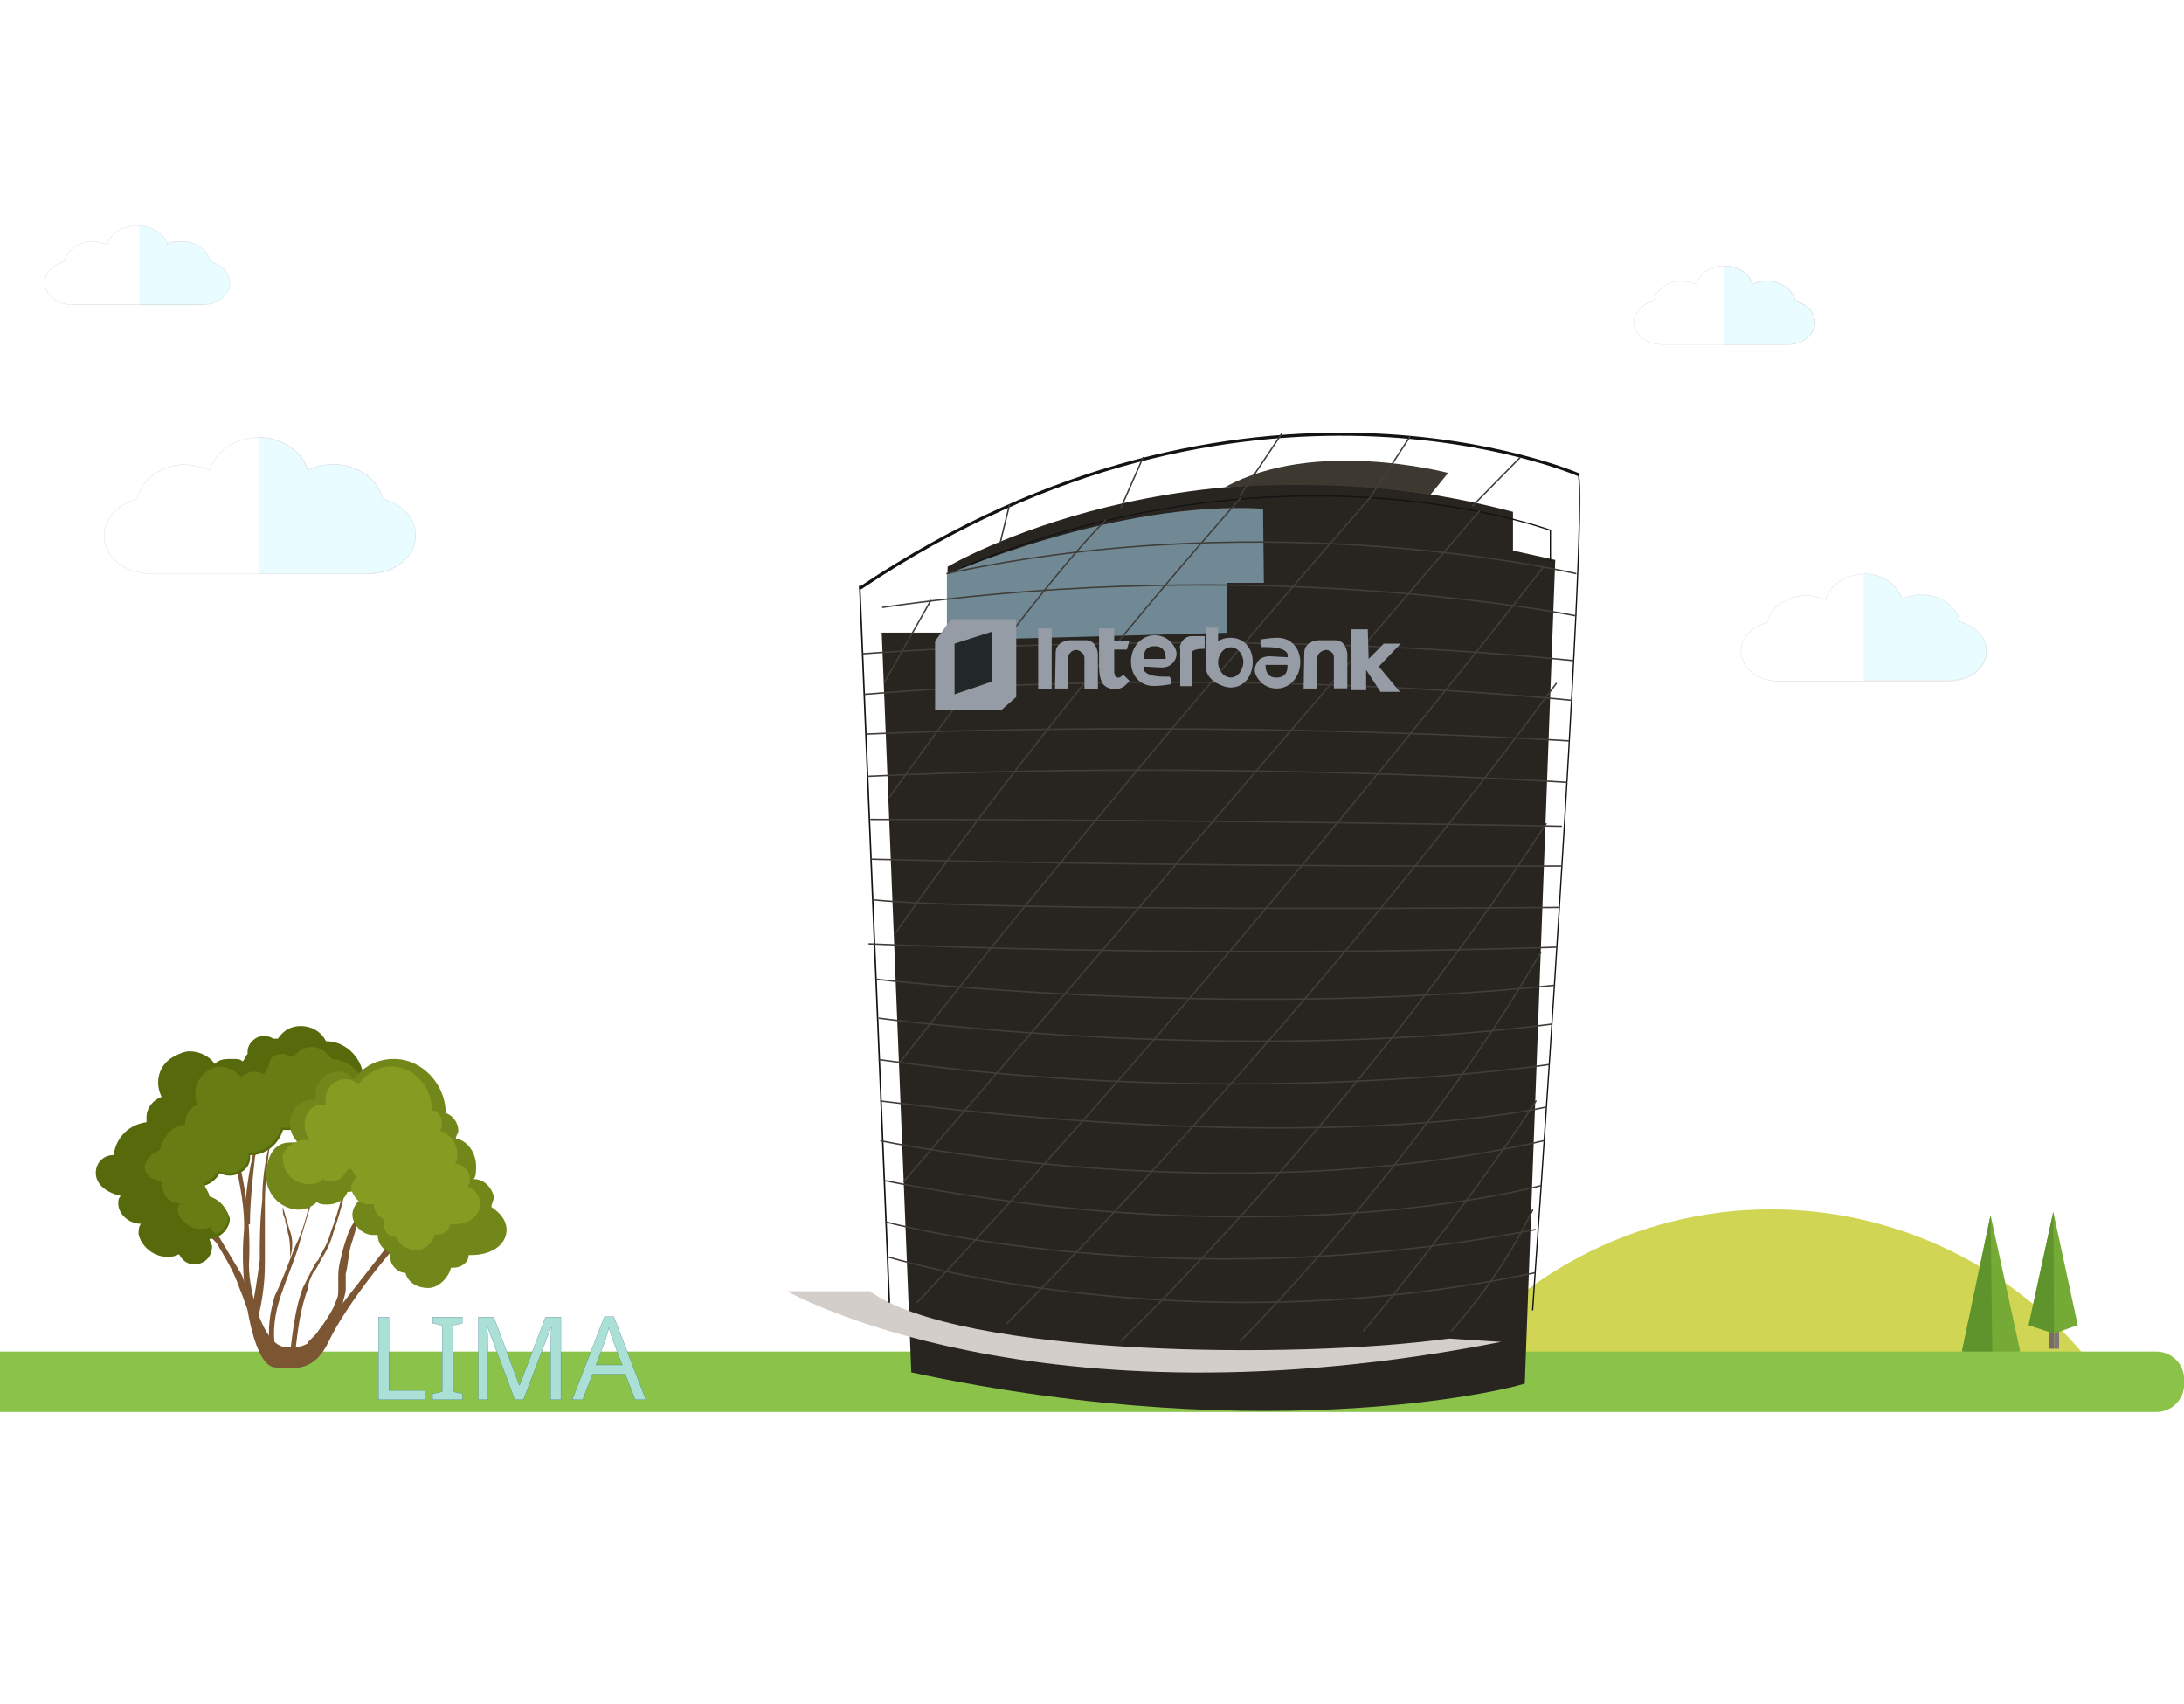
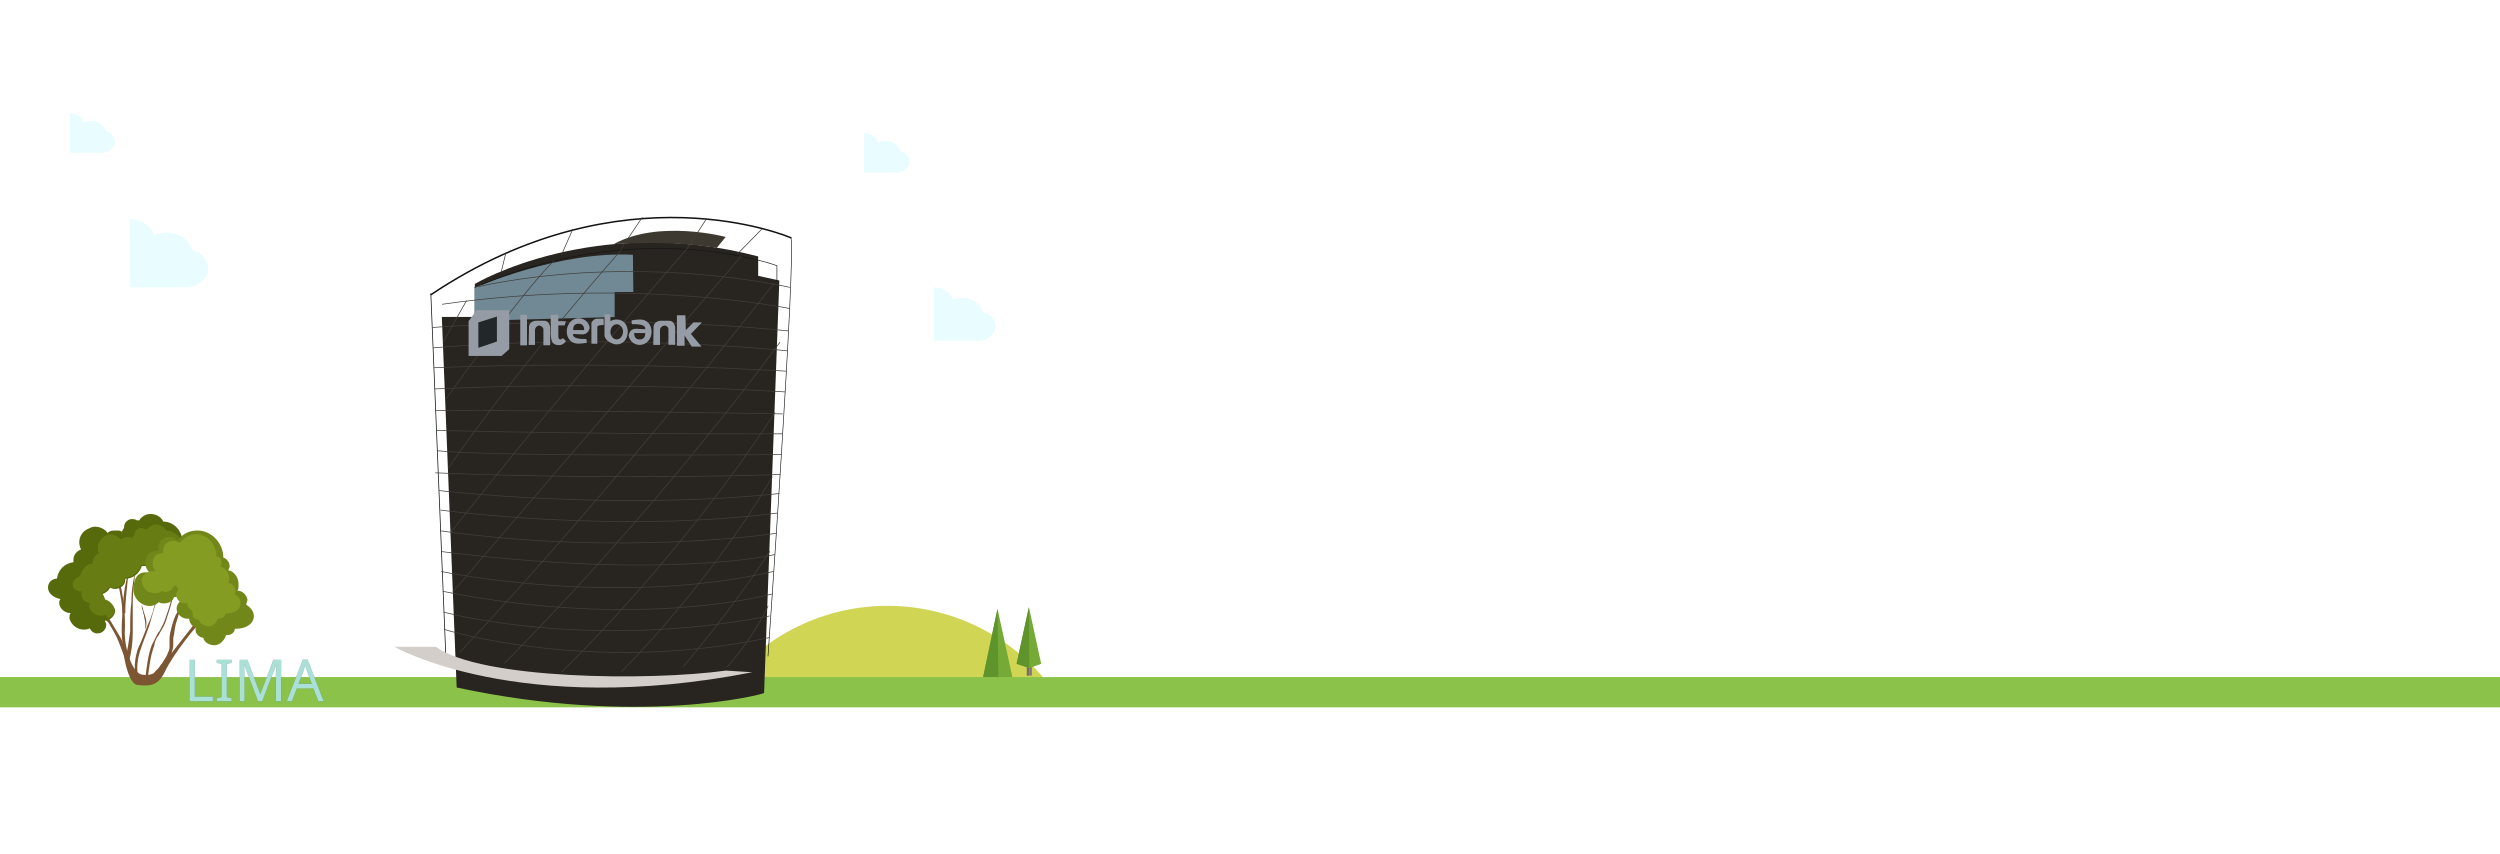
- <svg xmlns="http://www.w3.org/2000/svg" id="lima" viewBox="0 0 1313.3 1024" shape-rendering="geometricPrecision" text-rendering="geometricPrecision">
+ <svg xmlns="http://www.w3.org/2000/svg" id="lima" viewBox="0 0 3000 1024" shape-rendering="geometricPrecision" text-rendering="geometricPrecision">
  <g id="lima-capa_1">
    <g id="lima-g1" transform="matrix(1 0 0 1 83.69995 0)">
      <path id="lima-path1" d="M1014.1,360.5C1016.6,351.9,1025.8,345.3,1037,345.3C1048.2,345.3,1057.8,351.9,1059.9,360.5C1063.5,359,1067.5,358,1071.6,358C1083.3,358,1092.9,365.1,1095,374.3C1104.1,376.8,1110.8,383.4,1110.8,391.6L1110.8,391.6C1110.8,401.8,1101.1,409.4,1088.9,409.4L985.1,409.4C972.9,409.4,963.2,401.3,963.2,391.6L963.2,391.6C963.2,383.5,969.8,376.4,979,374.3C981,365.2,990.7,358,1002.4,358C1006.5,358,1010.5,359,1014.1,360.5Z" clip-rule="evenodd" fill="rgb(255,255,255)" fill-rule="evenodd" stroke="rgb(96,96,96)" stroke-width="0.05" stroke-miterlimit="5.044" />
      <path id="lima-path2" d="M1037,344.8L1037,344.8C1048.2,344.8,1057.3,351.4,1059.9,360C1063.5,358.5,1067.5,357.5,1071.6,357.5C1083.3,357.5,1092.9,364.6,1095,373.8C1104.1,376.3,1110.8,382.9,1110.8,391.1L1110.8,391.1C1110.8,401.3,1101.1,408.9,1088.9,408.9L1037,408.9" clip-rule="evenodd" fill="rgb(233,252,255)" fill-rule="evenodd" stroke="rgb(96,96,96)" stroke-width="0.05" stroke-miterlimit="5.044" />
    </g>
    <g id="lima-g2" transform="matrix(1 0 0 1 -478.45 0)">
      <path id="lima-path3" d="M543,147.1C544.5,140.5,551.6,135.9,559.8,135.9C568,135.9,575,141,576.6,147.1C579.1,145.6,582.2,145.1,585.2,145.1C593.8,145.1,601,150.2,602.5,157.3C609.1,158.8,614.2,163.9,614.2,170L614.2,170C614.2,177.1,607.1,183.2,597.9,183.2L521.7,183.2C513.1,183.2,505.4,177.1,505.4,170L505.4,170C505.4,163.9,510.5,158.8,517.1,157.3C518.6,150.2,525.7,145.1,534.4,145.1C537.4,145.5,540.4,146,543,147.1Z" clip-rule="evenodd" fill="rgb(255,255,255)" fill-rule="evenodd" stroke="rgb(96,96,96)" stroke-width="0.05" stroke-miterlimit="5.044" />
      <path id="lima-path4" d="M559.7,135.9C568.3,135.9,574.9,141,576.5,147.1C579,145.6,582.1,145.1,585.1,145.1C593.7,145.1,600.9,150.2,602.4,157.3C609,158.8,614.1,163.9,614.1,170L614.1,170C614.1,177.1,607,183.2,597.8,183.2L559.7,183.2" transform="matrix(1 0 0 1 2.6 0)" clip-rule="evenodd" fill="rgb(233,252,255)" fill-rule="evenodd" stroke="rgb(96,96,96)" stroke-width="0.05" stroke-miterlimit="5.044" />
    </g>
    <g id="lima-g3" transform="matrix(1 0 0 1 -170.4 0)">
      <path id="lima-path5" d="M296.5,282.8C299.5,271.6,311.2,263,326,263C340.2,263,352.4,271.6,355.5,282.8C360.1,280.8,365.2,279.2,370.7,279.2C385.4,279.2,398.1,288.3,400.2,300C411.9,303,420,311.7,420,321.9L420,321.9C420,334.6,407.3,344.8,392.6,344.8L260.4,344.8C245.2,344.8,233,334.6,233,321.9L233,321.9C233,311.7,241.6,302.6,252.8,300C255.3,288.3,267.5,279.2,282.3,279.2C286.8,279.7,291.9,280.7,296.5,282.8Z" clip-rule="evenodd" fill="rgb(255,255,255)" fill-rule="evenodd" stroke="rgb(96,96,96)" stroke-width="0.05" stroke-miterlimit="5.044" />
      <path id="lima-path6" d="M325.9,262.9C340.1,262.9,352.3,271.5,355.4,282.7C360,280.7,365.1,279.1,370.6,279.1C385.3,279.1,398,288.2,400.6,299.9C412.3,302.9,420.4,311.6,420.4,321.8L420.4,321.8C420.4,334.5,407.7,344.7,393,344.7L326.4,344.7" clip-rule="evenodd" fill="rgb(233,252,255)" fill-rule="evenodd" stroke="rgb(96,96,96)" stroke-width="0.05" stroke-miterlimit="5.044" />
    </g>
    <g id="lima-g4">
      <path id="lima-path7" d="M1020.2,170.9C1021.7,164.3,1028.8,159.7,1037,159.7C1045.6,159.7,1052.2,164.8,1053.8,170.9C1056.3,169.4,1059.4,168.9,1062.4,168.9C1071,168.9,1078.2,174,1079.7,181.1C1086.3,182.6,1091.4,187.7,1091.4,193.8L1091.4,193.8C1091.4,200.9,1084.3,207,1075.1,207L998.9,207C990.3,207,982.6,200.9,982.6,193.8L982.6,193.8C982.6,187.7,987.7,182.6,994.3,181.1C995.8,174,1002.9,168.9,1011.6,168.9C1014.6,169.4,1017.6,169.9,1020.2,170.9Z" clip-rule="evenodd" fill="rgb(255,255,255)" fill-rule="evenodd" stroke="rgb(96,96,96)" stroke-width="0.05" stroke-miterlimit="5.044" />
      <path id="lima-path8" d="M1037,159.8C1045.6,159.8,1052.2,164.9,1053.8,171C1056.3,169.5,1059.4,169,1062.4,169C1071,169,1078.2,174.1,1079.7,181.2C1086.3,182.7,1091.4,187.8,1091.4,193.9L1091.4,193.9C1091.4,201,1084.3,207.1,1075.1,207.1L1037,207.1" clip-rule="evenodd" fill="rgb(233,252,255)" fill-rule="evenodd" stroke="rgb(96,96,96)" stroke-width="0.05" stroke-miterlimit="5.044" />
    </g>
  </g>
  <g id="lima-capa_3">
    <g id="lima-g5">
      <path id="lima-path9" d="M1267.7,833.7C1222,766.6,1145.7,727,1064.9,727L1064.9,727C983.6,727,907.9,767.1,862.1,833.7L1267.7,833.7Z" fill="rgb(208,214,84)" stroke="none" stroke-width="1" />
      <g id="lima-g6">
        <polygon id="lima-polygon1" points="1235.2,792 1232.1,792 1232.1,810.8 1235.2,810.8" fill="rgb(119,106,104)" stroke="none" stroke-width="1" />
        <polygon id="lima-polygon2" points="1238.2,792 1235.2,792 1235.2,810.8 1238.2,810.8" fill="rgb(127,118,117)" stroke="none" stroke-width="1" />
        <polygon id="lima-polygon3" points="1234.7,728.5 1219.9,796.6 1235.2,801.7 1249.4,796.6" fill="rgb(116,170,53)" stroke="none" stroke-width="1" />
        <polygon id="lima-polygon4" points="1234.7,728.5 1219.9,796.6 1235.2,801.7" fill="rgb(95,147,44)" stroke="none" stroke-width="1" />
      </g>
      <g id="lima-g7">
        <polygon id="lima-polygon5" points="1198.1,806.7 1194.5,806.7 1194.5,829.6 1198.1,829.6" fill="rgb(119,106,104)" stroke="none" stroke-width="1" />
        <polygon id="lima-polygon6" points="1201.6,806.7 1198.1,806.7 1198.1,829.6 1201.6,829.6" fill="rgb(127,118,117)" stroke="none" stroke-width="1" />
        <polygon id="lima-polygon7" points="1197,730.5 1179.8,812.3 1198.1,818.4 1214.8,812.3" fill="rgb(116,170,53)" stroke="none" stroke-width="1" />
        <polygon id="lima-polygon8" points="1197,730.5 1179.8,812.3 1198.1,818.4" fill="rgb(95,147,44)" stroke="none" stroke-width="1" />
      </g>
    </g>
-     <path id="lima-path10" d="M0,812.5L1296.7,812.5C1305.9,812.5,1313.4,820,1313.4,829.2L1313.4,832.1C1313.4,841.3,1305.9,848.8,1296.7,848.8L0,848.8" fill="rgb(139,195,74)" stroke="none" stroke-width="1" />
+     <path id="lima-path10" d="M-65.891,812.5L4935.587,812.5C4971.072,812.5,5000,820,5000,829.2L5000,832.1C5000,841.3,4971.072,848.8,4935.587,848.8L-65.891,848.8" fill="rgb(139,195,74)" stroke="none" stroke-width="1" />
    <g id="lima-g8">
      <g id="lima-g9">
        <path id="lima-path11" d="M236,745.2L197.4,794.5C188.3,806.7,183.7,811.3,171,809.7C158.3,808.1,149.7,777.2,149.7,760.4C151.2,732.4,146.7,703.5,137.5,677.1L134.5,674.1C134.5,674.1,148.2,715.8,146.7,740.2C143.7,769.7,151.3,820.5,165,822C178.7,823.5,189.4,823.5,197.5,806.8C208.2,783.9,237.6,748.4,240.7,746.8C244.1,745.2,236,745.2,236,745.2Z" fill="rgb(124,85,51)" stroke="none" stroke-width="1" />
        <path id="lima-path12" d="M151.6,794.5C150.1,789.9,148.6,786.9,147,782.3C145.5,777.7,144,774.7,142.4,770.1C139.4,762.5,134.8,754.9,130.2,747.2C128.7,745.7,127.2,744.2,125.6,742.6C124.1,741.1,122.6,739.6,122.6,736.5C121.1,733.5,118,728.9,116.5,724.3C113.5,716.7,111.9,707.5,110.4,697.9C111.9,707,113.4,714.7,116.5,722.3C118,726.9,119.5,729.9,122.6,734.5C124.1,736,125.6,737.5,127.2,739.1C128.7,740.6,130.2,742.1,131.8,743.7C136.4,751.3,140.9,758.9,145.5,766.6C147,771.2,148.5,774.2,150.1,778.8C151.6,783.4,153.1,786.4,154.7,791L151.6,794.5Z" fill="rgb(124,85,51)" stroke="none" stroke-width="1" />
        <path id="lima-path13" d="M162.3,809.8C160.8,799.1,162.3,788.5,165.3,778.8C169.9,769.7,172.9,760.5,177.5,749.3C182.1,740.2,185.1,729.5,186.6,719.8C188.1,709.1,188.1,698.5,183.6,688.8C188.2,697.9,189.7,708.6,188.2,719.8C185.2,730.5,182.1,739.6,179.1,750.8C176.1,759.9,171.5,770.6,168.4,780.3C165.4,789.4,163.8,800.1,165.4,809.8L162.3,809.8Z" fill="rgb(124,85,51)" stroke="none" stroke-width="1" />
        <path id="lima-path14" d="M185.2,809.8L185.2,809.8L185.2,809.8C185.2,808.3,185.2,808.3,185.2,809.8L185.2,809.8L185.2,806.8L186.7,805.3L189.7,802.3C191.2,800.8,192.7,797.7,194.3,796.2C197.3,791.6,200.4,787.1,201.9,782.5C203.4,779.5,203.4,777.9,203.4,774.9C203.4,771.9,203.4,768.8,203.4,767.3C203.4,761.2,204.9,756.6,206.4,750.5C207.9,745.9,209.4,739.8,212.5,735.3C214,730.7,217.1,724.6,221.6,720.1C226.2,717.1,229.2,712.5,232.3,707.9C235.3,703.3,238.4,698.8,239.9,692.7C238.4,698.8,236.9,703.4,233.8,707.9C230.8,712.5,227.7,717,223.1,720.1C220.1,724.7,217,729.2,215.5,733.8C214,738.4,212.5,744.5,210.9,749C209.4,755.1,209.4,759.7,207.9,765.8C207.9,768.8,207.9,771.9,207.9,774.9C207.9,777.9,206.4,781,206.4,782.5C204.9,787.1,201.8,793.2,198.8,797.7C197.3,800.7,195.8,802.3,194.2,805.3L191.2,808.3C191.2,808.3,191.2,809.8,189.7,809.8L189.7,809.8L189.7,809.8L189.7,809.8L189.7,809.8L189.7,809.8L185.2,809.8Z" fill="rgb(124,85,51)" stroke="none" stroke-width="1" />
        <path id="lima-path15" d="M174.5,755.9C174.5,751.3,174.5,745.2,173,740.7C173,737.7,171.5,736.1,171.5,733.1C170,730.1,170,728.5,170,725.5C170,720.9,170,714.8,170,710.3C170,705.7,171.5,699.6,171.5,695.1C170,699.7,170,705.8,170,710.3C170,714.9,170,721,170,725.5C171.5,730.1,173,736.2,174.6,740.7C176.2,745.2,176,751.3,174.5,755.9L174.5,755.9Z" fill="rgb(124,85,51)" stroke="none" stroke-width="1" />
        <path id="lima-path16" d="M147.1,737.6C147.1,723.9,148.6,709.6,151.7,695.9C153.2,689.8,154.7,682.2,156.3,676.1C156.3,670,154.8,662.4,151.7,656.3C154.7,662.4,156.3,668.5,156.3,676.1C154.8,682.2,154.8,689.8,153.3,695.9C151.8,709.6,150.3,723.9,150.3,736L147.3,736L147.1,737.6L147.1,737.6Z" fill="rgb(124,85,51)" stroke="none" stroke-width="1" />
        <path id="lima-path17" d="M174.5,812.8C176,800.6,177.5,786.4,182.1,774.2C183.6,771.2,185.1,768.1,186.7,765.1C188.2,762.1,189.7,759,191.3,757.5C194.3,751.4,197.4,746.8,198.9,740.7C203.5,728.5,206.5,716.3,209.6,703.6C211.1,697.5,211.1,691.4,212.6,685.3C214.1,679.2,217.2,673.1,220.2,668.5C217.2,673.1,214.1,679.2,212.6,685.3C211.1,691.4,211.1,697.5,209.6,703.6C208.1,715.8,205,728,200.5,740.7C199,746.8,195.9,752.9,192.9,757.5C191.4,760.5,189.9,763.6,188.3,765.1C186.8,768.1,185.3,771.2,185.3,774.2C180.7,786.4,179.2,798.6,177.7,811.3L174.5,812.8Z" fill="rgb(124,85,51)" stroke="none" stroke-width="1" />
        <path id="lima-path18" d="M150.1,791.5C153.1,780.8,154.7,768.6,156.2,757.4C156.2,745.2,156.2,734.5,157.7,721.8C157.7,709.6,159.2,698.9,162.3,686.2C163.8,680.1,165.3,675.5,166.9,669.4C168.5,663.3,173,658.7,176,655.7C171.4,660.3,168.4,664.8,166.9,670.9C165.4,677,163.9,681.6,162.3,687.7C160.8,699.9,159.3,710.6,159.3,723.3C159.3,736,159.3,746.2,159.3,758.9C159.3,771.6,157.8,781.8,154.7,794.5L150.1,791.5Z" fill="rgb(124,85,51)" stroke="none" stroke-width="1" />
      </g>
      <path id="lima-path19" d="M57.6,705.1C57.6,699,62.2,694.4,68.3,694.4C69.8,683.7,77.4,676.1,88.1,674.6C88.1,673.1,88.1,673.1,88.1,671.6C88.1,665.5,92.7,660.9,97.2,659.4C92.6,650.3,95.7,639.6,104.8,635C107.8,633.5,110.9,632,113.9,632C120,632,126.1,635,129.1,639.6C132.1,636.6,135.2,636.6,139.8,636.6C142.8,636.6,144.4,636.6,145.9,638.1C147.4,636.6,147.4,635.1,148.9,633.5L148.9,632C148.9,627.4,153.5,622.9,158,622.9C159.5,622.9,162.6,622.9,164.1,624.4C165.6,624.4,165.6,624.4,167.1,624.4C170.1,619.8,174.7,616.8,180.8,616.8C186.9,616.8,193,619.8,196,625.9L196,625.9C208.2,625.9,218.9,636.6,218.9,650.3C218.9,661,211.3,670.1,200.6,673.2C196,676.2,191.5,677.8,186.9,677.8C185.4,677.8,183.9,677.8,182.3,677.8C179.3,679.3,176.2,679.3,173.2,679.3C171.7,679.3,171.7,679.3,170.2,679.3C167.2,688.4,159.5,694.5,150.4,694.5L150.4,694.5C150.4,694.5,150.4,694.5,150.4,696C150.4,702.1,144.3,706.7,138.2,706.7C136.7,706.7,135.2,706.7,132.1,705.2C130.6,708.2,127.5,711.3,123,712.8C124.5,715.8,126,717.4,126,720.4C132.1,721.9,136.7,726.5,138.2,732.6C138.2,738.7,132.1,744.8,126,744.8C126,746.3,127.5,747.8,127.5,749.4C127.5,755.5,122.9,760.1,116.8,760.1C112.2,760.1,109.2,757.1,107.7,754C104.7,755.5,103.1,755.5,100.1,755.5C92.5,755.5,84.9,749.4,83.3,741.8C83.3,740.3,83.3,737.2,84.8,735.7C77.2,735.7,71.1,729.6,71.1,723.5C71.1,722,71.1,720.5,72.6,718.9L72.6,718.9C65.2,717.3,57.6,712.7,57.6,705.1L57.6,705.1Z" fill="rgb(86,105,11)" stroke="none" stroke-width="1" />
      <path id="lima-path20" d="M96.2,691.4C97.7,683.8,103.8,676.2,111.4,676.2L111.4,674.7C111.4,670.1,114.4,665.6,119,664C117.5,662.5,117.5,659.4,117.5,656.4C117.5,648.8,125.1,641.2,132.7,641.2L132.7,641.2C137.3,641.2,141.8,644.2,144.9,647.3C147.9,645.8,149.5,644.3,152.5,644.3C154,644.3,155.5,644.3,158.6,645.8C160.1,644.3,160.1,642.8,161.6,641.2L161.6,641.2C161.6,636.6,164.6,633.6,169.2,633.6C170.7,633.6,172.2,633.6,173.8,635.1L176.8,635.1C181.4,629,189,627.5,195.1,632.1C196.6,633.6,198.1,635.1,199.7,636.7L199.7,636.7C208.8,636.7,218,644.3,218,653.5C216.5,662.6,208.9,670.3,199.7,671.8C195.1,674.8,190.6,676.4,186,676.4C184.5,676.4,183,676.4,181.4,676.4C178.4,677.9,175.3,677.9,172.3,677.9C170.8,677.9,170.8,677.9,169.3,677.9C166.3,687,158.6,693.1,149.5,693.1L149.5,693.1C149.5,693.1,149.5,693.1,149.5,694.6C149.5,700.7,143.4,705.3,137.3,705.3C135.8,705.3,134.3,705.3,131.2,703.8C129.7,706.8,126.6,709.9,122.1,711.4C123.6,714.4,125.1,716,125.1,719C131.2,720.5,135.8,725.1,137.3,731.2C137.3,735.8,134.3,740.3,129.7,741.9C128.2,740.4,126.7,738.9,126.7,737.3C125.2,738.8,122.1,738.8,120.6,738.8C114.5,738.8,108.4,734.2,106.9,728.1C106.9,726.6,106.9,725.1,108.4,723.5C102.3,723.5,97.7,718.9,97.7,712.8C97.7,711.3,97.7,711.3,97.7,709.8L97.7,709.8C91.6,709.8,87,706.8,87,700.7C88.6,695.9,91.7,692.9,96.2,691.4Z" fill="rgb(103,125,19)" stroke="none" stroke-width="1" />
      <path id="lima-path21" d="M174.5,686.8C176,686.8,177.5,686.8,179.1,686.8C173,680.7,173,671.6,177.6,665.5C180.6,662.5,185.2,660.9,189.8,660.9L189.8,660.9C189.8,659.4,189.8,659.4,189.8,657.9C189.8,650.3,195.9,644.2,203.5,644.2C206.5,644.2,211.1,645.7,212.6,648.8C218.7,641.2,226.3,636.6,237,636.6C253.8,636.6,268,651.8,268,669.1L268,669.1C272.6,670.6,275.6,675.2,275.6,679.8C275.6,681.3,274.1,682.8,274.1,684.4C281.7,685.9,286.3,693.5,286.3,701.2C286.3,704.2,286.3,707.3,284.8,708.8C290.9,708.8,295.5,713.4,297,719.5C297,721,295.5,724.1,295.5,725.6C300.1,728.6,304.6,733.2,304.6,739.3C304.6,748.4,295.5,754.5,283.3,754.5L281.8,754.5L281.8,754.5C281.8,759.1,277.2,762.1,272.7,762.1L271.2,762.1C269.7,768.2,263.6,774.3,257.5,774.3C251.4,774.3,245.3,771.3,243.8,765.2L243.8,765.2C239.2,765.2,234.7,760.6,234.7,756.1C234.7,754.6,234.7,754.6,234.7,753.1C230.1,751.6,227.1,747,227.1,742.4C225.6,742.4,224.1,742.4,224.1,742.4C218,742.4,211.9,736.3,211.9,730.2C211.9,727.2,213.4,724.1,216.5,721.1C215,719.6,213.5,718.1,213.5,715C212,716.5,210.5,716.5,208.9,716.5C207.4,721.1,202.8,724.1,196.7,724.1C195.2,724.1,192.1,724.1,190.6,722.6C187.6,725.6,183,727.2,179.9,727.2C169.2,727.2,160.1,718.1,160.1,707.4C160.1,696.7,163.8,686.8,174.5,686.8L174.5,686.8Z" fill="rgb(113,135,25)" stroke="none" stroke-width="1" />
      <path id="lima-path22" d="M183.6,685.3C185.1,685.3,185.1,685.3,186.6,685.3C182,680.7,182,671.6,186.6,667C189.6,664,192.7,664,195.7,664L195.7,664C195.7,662.5,195.7,662.5,195.7,661C195.7,654.9,200.3,648.8,207.9,648.8C210.9,648.8,214,650.3,215.5,651.8C220.1,645.7,227.7,641.1,235.3,641.1C249,641.1,259.7,653.3,259.7,667.5L259.7,667.5L259.7,667.5C262.7,667.5,265.8,670.5,265.8,675.1C265.8,676.6,265.8,678.1,264.3,679.7C270.4,681.2,275,687.3,275,693.4C275,694.9,275,698,273.5,699.5C278.1,699.5,282.6,704.1,282.6,708.6C282.6,710.1,282.6,711.6,281.1,713.2C285.7,714.7,288.7,719.3,288.7,723.9C288.7,731.5,281.1,736.1,271.9,736.1L270.4,736.1C270.4,740.7,265.8,742.2,262.8,742.2L261.3,742.2C259.8,748.3,253.7,752.9,247.6,751.3C243,749.8,240,748.3,238.5,743.7L238.5,743.7C233.9,743.7,230.9,740.7,230.9,736.1C230.9,734.6,230.9,734.6,230.9,733.1C227.9,731.6,224.8,728.5,224.8,724C223.3,724,223.3,724,221.8,724C215.7,724,212.7,719.4,211.1,714.9C211.1,711.9,212.6,710.3,214.1,707.3C212.6,705.8,212.6,704.3,211.1,702.7C209.6,702.7,208.1,704.2,208.1,704.2C206.6,707.2,203.5,710.3,199,710.3C197.5,710.3,196,710.3,194.4,708.8C191.4,711.8,188.3,711.8,185.3,711.8C176.2,711.8,170.1,704.2,170.1,696.6C168.4,692.9,176,685.3,183.6,685.3L183.6,685.3Z" fill="rgb(131,156,33)" stroke="none" stroke-width="1" />
    </g>
    <text id="lima-text1" dx="0" dy="0" font-family="AkzidenzGroteskBQ-Super" font-size="69.615" transform="matrix(1 0 0 1 220.813 841.501)" fill="rgb(171,224,214)" stroke="none" stroke-width="1">LIMA</text>
    <text id="lima-text2" dx="0" dy="0" font-family="AkzidenzGroteskBQ-Super" font-size="69.615" transform="matrix(1 0 0 1 220.813 841.501)" fill="none" stroke="rgb(37,89,124)" stroke-width="0.126" stroke-miterlimit="5.044">LIMA</text>
    <g id="lima-g10">
      <g id="lima-g11">
        <g id="lima-g12">
          <path id="lima-path23" d="M548,825L530.2,380.3L569.8,380.3L569.8,340.7C569.8,340.7,712.6,255.8,909.8,307.7L909.8,331L935.2,336.6L916.9,831.6C917.5,832.7,768.6,872.3,548,825Z" fill="rgb(40,36,31)" stroke="none" stroke-width="1" />
          <path id="lima-path24" d="M523.1,776.2L473.3,776.2C473.3,776.2,622.2,861.6,902.7,806.7L871.2,804.7C779.3,817.4,577,815.4,523.1,776.2Z" fill="rgb(212,206,202)" stroke="none" stroke-width="1" />
        </g>
        <path id="lima-path25" d="M860.1,297.5L870.8,284.3C870.8,284.3,790.5,263,736.6,292.9C736.6,293.4,797.6,287.3,860.1,297.5Z" fill="rgb(61,57,49)" stroke="none" stroke-width="1" />
      </g>
      <path id="lima-path26" d="M760,350.4L737.6,350.4L737.6,380.4L569.4,385L569.4,345.4C569.4,345.4,671,300.7,759.5,305.8L760,350.4Z" fill="rgb(112,137,149)" stroke="none" stroke-width="1" />
      <g id="lima-g13">
        <line id="lima-line1" x1="517" y1="352.4" x2="534.8" y2="782.8" fill="none" stroke="rgb(17,19,20)" stroke-width="0.899" stroke-linecap="round" stroke-linejoin="round" stroke-miterlimit="1.031" />
        <path id="lima-path27" d="M949,285.3C949,285.3,748.8,198.4,517.5,353.4" fill="none" stroke="rgb(17,19,20)" stroke-width="1.833" stroke-linecap="round" stroke-linejoin="round" stroke-miterlimit="1.031" />
        <path id="lima-path28" d="M921.6,787.4C921.6,787.4,955.7,304.1,949,284.8" fill="none" stroke="rgb(17,19,20)" stroke-width="0.755" stroke-linecap="round" stroke-linejoin="round" stroke-miterlimit="1.031" />
      </g>
      <path id="lima-path29" d="M932.3,337.1L932.3,318.8C932.3,318.8,773.7,259.8,578.6,341.2" fill="none" stroke="rgb(17,19,20)" stroke-width="0.755" stroke-linecap="round" stroke-linejoin="round" stroke-miterlimit="1.031" />
      <line id="lima-line2" x1="914" y1="275.1" x2="885.5" y2="304.1" fill="none" stroke="rgb(65,62,57)" stroke-width="0.863" stroke-linecap="round" stroke-linejoin="round" stroke-miterlimit="1.031" />
      <g id="lima-g14">
        <path id="lima-path30" d="M533.3,755.4C533.3,755.4,709.7,810.3,923.1,765.1" fill="none" stroke="rgb(65,62,57)" stroke-width="0.863" stroke-miterlimit="2.578" />
        <path id="lima-path31" d="M532.8,734.6C532.8,734.6,704.6,781.4,923.1,739.2" fill="none" stroke="rgb(65,62,57)" stroke-width="0.863" stroke-linecap="round" stroke-linejoin="round" stroke-miterlimit="1.031" />
        <path id="lima-path32" d="M926.7,712.7C926.7,712.7,769.2,756.9,531.8,709.7" fill="none" stroke="rgb(65,62,57)" stroke-width="0.863" stroke-linecap="round" stroke-linejoin="round" stroke-miterlimit="1.031" />
        <path id="lima-path33" d="M529.7,685.8C529.7,685.8,738.1,729.5,928.1,685.8" fill="none" stroke="rgb(65,62,57)" stroke-width="0.863" stroke-linecap="round" stroke-linejoin="round" stroke-miterlimit="1.031" />
        <path id="lima-path34" d="M929.7,665.5C929.7,665.5,802.1,696,529.7,661.9" fill="none" stroke="rgb(65,62,57)" stroke-width="0.863" stroke-linecap="round" stroke-linejoin="round" stroke-miterlimit="1.031" />
        <path id="lima-path35" d="M931.2,640C931.2,640,747.2,668,528.7,637" fill="none" stroke="rgb(65,62,57)" stroke-width="0.863" stroke-linecap="round" stroke-linejoin="round" stroke-miterlimit="1.031" />
        <path id="lima-path36" d="M528.7,612.1C528.7,612.1,737.6,640.6,932.7,615.7" fill="none" stroke="rgb(65,62,57)" stroke-width="0.863" stroke-linecap="round" stroke-linejoin="round" stroke-miterlimit="1.031" />
        <path id="lima-path37" d="M527.2,588.7C527.2,588.7,735.6,613.1,934.8,592.3" fill="none" stroke="rgb(65,62,57)" stroke-width="0.863" stroke-linecap="round" stroke-linejoin="round" stroke-miterlimit="1.031" />
        <path id="lima-path38" d="M935.8,569.4C935.8,569.4,744.7,576.5,522.6,567.4" fill="none" stroke="rgb(65,62,57)" stroke-width="0.863" stroke-linecap="round" stroke-linejoin="round" stroke-miterlimit="1.031" />
        <path id="lima-path39" d="M937.3,545.5C937.3,545.5,599.8,548.5,524.6,540.9" fill="none" stroke="rgb(65,62,57)" stroke-width="0.863" stroke-linecap="round" stroke-linejoin="round" stroke-miterlimit="1.031" />
        <path id="lima-path40" d="M938.9,520.6C938.9,520.6,737.1,521.6,523.7,516.5" fill="none" stroke="rgb(65,62,57)" stroke-width="0.863" stroke-linecap="round" stroke-linejoin="round" stroke-miterlimit="1.031" />
        <path id="lima-path41" d="M938.9,496.7C938.9,496.7,732.6,492.6,523.7,492.6" fill="none" stroke="rgb(65,62,57)" stroke-width="0.863" stroke-linecap="round" stroke-linejoin="round" stroke-miterlimit="1.031" />
        <path id="lima-path42" d="M941.9,470.3C941.9,470.3,734,456.6,522.1,466.7" fill="none" stroke="rgb(65,62,57)" stroke-width="0.863" stroke-linecap="round" stroke-linejoin="round" stroke-miterlimit="1.031" />
        <path id="lima-path43" d="M943.4,445.4C943.4,445.4,739.6,432.2,521.1,441.3" fill="none" stroke="rgb(65,62,57)" stroke-width="0.863" stroke-linecap="round" stroke-linejoin="round" stroke-miterlimit="1.031" />
        <path id="lima-path44" d="M945,421C945,421,739.7,399.1,520.1,417.4" fill="none" stroke="rgb(65,62,57)" stroke-width="0.863" stroke-linecap="round" stroke-linejoin="round" stroke-miterlimit="1.031" />
        <path id="lima-path45" d="M519.1,393C519.1,393,738.1,375.7,946,397.1" fill="none" stroke="rgb(65,62,57)" stroke-width="0.863" stroke-linecap="round" stroke-linejoin="round" stroke-miterlimit="1.031" />
        <path id="lima-path46" d="M947.5,370.2C947.5,370.2,761,332.1,530.8,365.1" fill="none" stroke="rgb(65,62,57)" stroke-width="0.863" stroke-linecap="round" stroke-linejoin="round" stroke-miterlimit="1.031" />
        <path id="lima-path47" d="M569.4,344.8C767.1,302.1,947.5,344.8,947.5,344.8" fill="none" stroke="rgb(65,62,57)" stroke-width="0.863" stroke-linecap="round" stroke-linejoin="round" stroke-miterlimit="1.031" />
        <path id="lima-path48" d="M872.8,800.1C892.1,778.2,908.9,753.9,921.6,727.4" fill="none" stroke="rgb(65,62,57)" stroke-width="0.863" stroke-linecap="round" stroke-linejoin="round" stroke-miterlimit="1.031" />
        <path id="lima-path49" d="M819.9,800.1C819.9,800.1,876.8,733.5,923.6,661.9" fill="none" stroke="rgb(65,62,57)" stroke-width="0.863" stroke-linecap="round" stroke-linejoin="round" stroke-miterlimit="1.031" />
        <path id="lima-path50" d="M745.7,806.2C745.7,806.2,853.4,699,926.6,572.4" fill="none" stroke="rgb(65,62,57)" stroke-width="0.863" stroke-linecap="round" stroke-linejoin="round" stroke-miterlimit="1.031" />
        <path id="lima-path51" d="M674.1,806.2C674.1,806.2,816.4,670,929.7,495.2" fill="none" stroke="rgb(65,62,57)" stroke-width="0.863" stroke-linecap="round" stroke-linejoin="round" stroke-miterlimit="1.031" />
        <path id="lima-path52" d="M605.5,795.6C605.5,795.6,776.8,626.4,935.8,410.9" fill="none" stroke="rgb(65,62,57)" stroke-width="0.863" stroke-linecap="round" stroke-linejoin="round" stroke-miterlimit="1.031" />
        <path id="lima-path53" d="M928.2,340.7C928.2,340.7,742.2,580.6,551.6,782.9" fill="none" stroke="rgb(65,62,57)" stroke-width="0.863" stroke-linecap="round" stroke-linejoin="round" stroke-miterlimit="1.031" />
        <line id="lima-line3" x1="889.6" y1="307.2" x2="543.5" y2="710.2" fill="none" stroke="rgb(65,62,57)" stroke-width="0.863" stroke-linecap="round" stroke-linejoin="round" stroke-miterlimit="1.031" />
        <path id="lima-path54" d="M537.9,561.8C537.9,561.8,617.2,445.4,745.8,299.6" fill="none" stroke="rgb(65,62,57)" stroke-width="0.863" stroke-linecap="round" stroke-linejoin="round" stroke-miterlimit="1.031" />
        <path id="lima-path55" d="M534.8,479.4C534.8,479.4,626.3,350.3,664.9,312.7" fill="none" stroke="rgb(65,62,57)" stroke-width="0.863" stroke-linecap="round" stroke-linejoin="round" stroke-miterlimit="1.031" />
        <line id="lima-line4" x1="559.7" y1="361" x2="531.8" y2="410.3" fill="none" stroke="rgb(65,62,57)" stroke-width="0.863" stroke-linecap="round" stroke-linejoin="round" stroke-miterlimit="1.031" />
        <path id="lima-path56" d="M847.9,262.4L824,299C651.7,496.2,540.9,639,540.9,639" fill="none" stroke="rgb(65,62,57)" stroke-width="0.863" stroke-linecap="round" stroke-linejoin="round" stroke-miterlimit="1.031" />
      </g>
      <line id="lima-line5" x1="770.6" y1="260.9" x2="745.7" y2="298" fill="none" stroke="rgb(65,62,57)" stroke-width="0.863" stroke-linecap="round" stroke-linejoin="round" stroke-miterlimit="1.031" />
      <line id="lima-line6" x1="687.3" y1="275.1" x2="674.1" y2="305.1" fill="none" stroke="rgb(65,62,57)" stroke-width="0.863" stroke-linecap="round" stroke-linejoin="round" stroke-miterlimit="1.031" />
      <line id="lima-line7" x1="607" y1="303.6" x2="601.4" y2="326.5" fill="none" stroke="rgb(65,62,57)" stroke-width="0.863" stroke-linecap="round" stroke-linejoin="round" stroke-miterlimit="1.031" />
      <g id="lima-g15">
        <g id="lima-g16">
          <polygon id="lima-polygon9" points="571.9,372.2 562.3,385.4 562.3,427.1 601.9,427.1 611.1,419 611.1,372.2" fill="rgb(150,156,165)" stroke="none" stroke-width="1" />
          <polygon id="lima-polygon10" points="574,417.4 596.3,409.8 596.3,379.8 574,386.9" fill="rgb(34,40,40)" stroke="none" stroke-width="1" />
        </g>
        <g id="lima-g17">
          <rect id="lima-rect1" width="8.1" height="36.6" rx="0" ry="0" transform="matrix(1 0 0 1 624.3 377.8)" fill="rgb(150,156,165)" stroke="none" stroke-width="1" />
          <path id="lima-path57" d="M634.4,413.9L642,413.9L642,396.1C642,394.6,642.5,393.6,643.5,392.5L643.5,392.5C645,390.5,648.1,390,650.1,392C650.1,392,650.1,392,650.6,392.5L650.6,392.5C651.6,393,652.1,394.5,652.1,395.5L652.1,414.3L660.2,414.3L660.2,393C660.2,393,659.7,385.4,653.6,384.9L642.9,384.9C642.9,384.9,634.8,385.4,634.8,392.5L634.4,413.9L634.4,413.9Z" fill="rgb(150,156,165)" stroke="none" stroke-width="1" />
          <path id="lima-path58" d="M783.9,413.9L792,413.9L792,396.1C792,394.6,792.5,393.6,793.5,392.5L793.5,392.5C795.5,390.5,798.6,390,800.6,392L800.6,392L800.6,392C801.6,392.5,802.1,394,802.1,395L802.1,413.8L810.2,413.8L810.2,393C810.2,393,809.7,385.4,803.6,384.9L792.4,384.9C792.4,384.9,784.3,385.4,784.3,392.5L783.9,413.9L783.9,413.9L783.9,413.9Z" fill="rgb(150,156,165)" stroke="none" stroke-width="1" />
          <path id="lima-path59" d="M661.9,377.8L670,377.8L670,385.4L679.1,385.4L677.6,390.5L670,390.5L670,404.2C670,404.7,670.5,405.7,670.5,406.2L670.5,406.2C671.5,407.7,673,407.7,674.1,406.7L674.1,406.7L675.6,405.7L679.2,409.3L679.2,409.3C677.7,411.3,675.6,413.4,673.1,413.9C670.1,414.4,667,414.4,664.5,412.4L664.5,412.4C661.5,410.4,660.9,404.3,660.9,400.7L660.9,377.8L661.9,377.8L661.9,377.8Z" fill="rgb(150,156,165)" stroke="none" stroke-width="1" />
          <path id="lima-path60" d="M687.8,400.7L696.9,401.2C702,401.7,704.5,399.7,706,397.6C708,394.6,708,391.5,706,388.5C703.5,384.4,699.4,381.9,694.3,381.9C686.2,381.9,680.1,389,680.1,397.7C680.1,406.4,685.7,412.4,693.8,412.4C697.4,412.4,700.4,411.9,704,411.4C704,411.4,704.5,406.8,703,406.8C684.8,407.3,687.8,400.7,687.8,400.7ZM694.9,388.5C701.5,388.5,701,396.1,701,396.1L687.8,396.1C687.3,387.5,694.4,388.5,694.9,388.5L694.9,388.5Z" fill="rgb(150,156,165)" stroke="none" stroke-width="1" />
          <path id="lima-path61" d="M774.2,395.1L765.1,394.6C760,394.1,757,396.1,756,398.2C754,401.2,754,404.3,756,407.3C758.5,411.4,762.6,413.9,767.7,413.9C775.8,413.9,781.9,406.8,781.9,398.1C781.9,389.5,776.3,383.4,768.2,383.4C764.6,383.4,761.6,383.9,758,384.4C758,384.4,757.5,389.5,759,389C777.2,388.5,774.2,395.1,774.2,395.1ZM767.1,407.3C760.5,407.3,761,399.7,761,399.7L774.2,399.7C774.7,408.3,767.1,407.3,767.1,407.3Z" fill="rgb(150,156,165)" stroke="none" stroke-width="1" />
          <path id="lima-path62" d="M716.8,412.9L716.8,392C716.8,392,716.8,390,724.4,390L724.4,382.4L716.8,382.4C713.8,382.4,711.7,383.9,710.2,386.5C709.7,388,709.2,389,709.7,390.1L709.7,412.5L716.8,412.5" fill="rgb(150,156,165)" stroke="none" stroke-width="1" />
          <path id="lima-path63" d="M740.1,383.4C737.1,383.4,735,383.9,732.5,385.4L732.5,377.3L725.4,377.3L725.4,403.2C726.9,409.3,734,411.8,734,411.8L734,411.8C736,412.8,738.1,413.3,740.1,413.3C748.2,413.3,753.3,406.2,753.3,398.1C753.4,390,748.3,383.4,740.1,383.4ZM740.1,407.3C736,407.3,732.5,403.2,732.5,398.2C732.5,393.1,736.1,389.1,740.1,389.1C744.2,389.1,747.7,393.2,747.7,398.2C747.3,403.2,744.2,407.3,740.1,407.3L740.1,407.3Z" fill="rgb(150,156,165)" stroke="none" stroke-width="1" />
          <polygon id="lima-polygon11" points="812.3,378.3 822.5,378.3 823,396.1 832.1,386.9 842.3,386.9 829.1,400.7 841.8,415.9 830.1,415.9 821.5,402.7 821.5,414.9 812.3,414.9" fill="rgb(150,156,165)" stroke="none" stroke-width="1" />
        </g>
      </g>
    </g>
  </g>
</svg>
